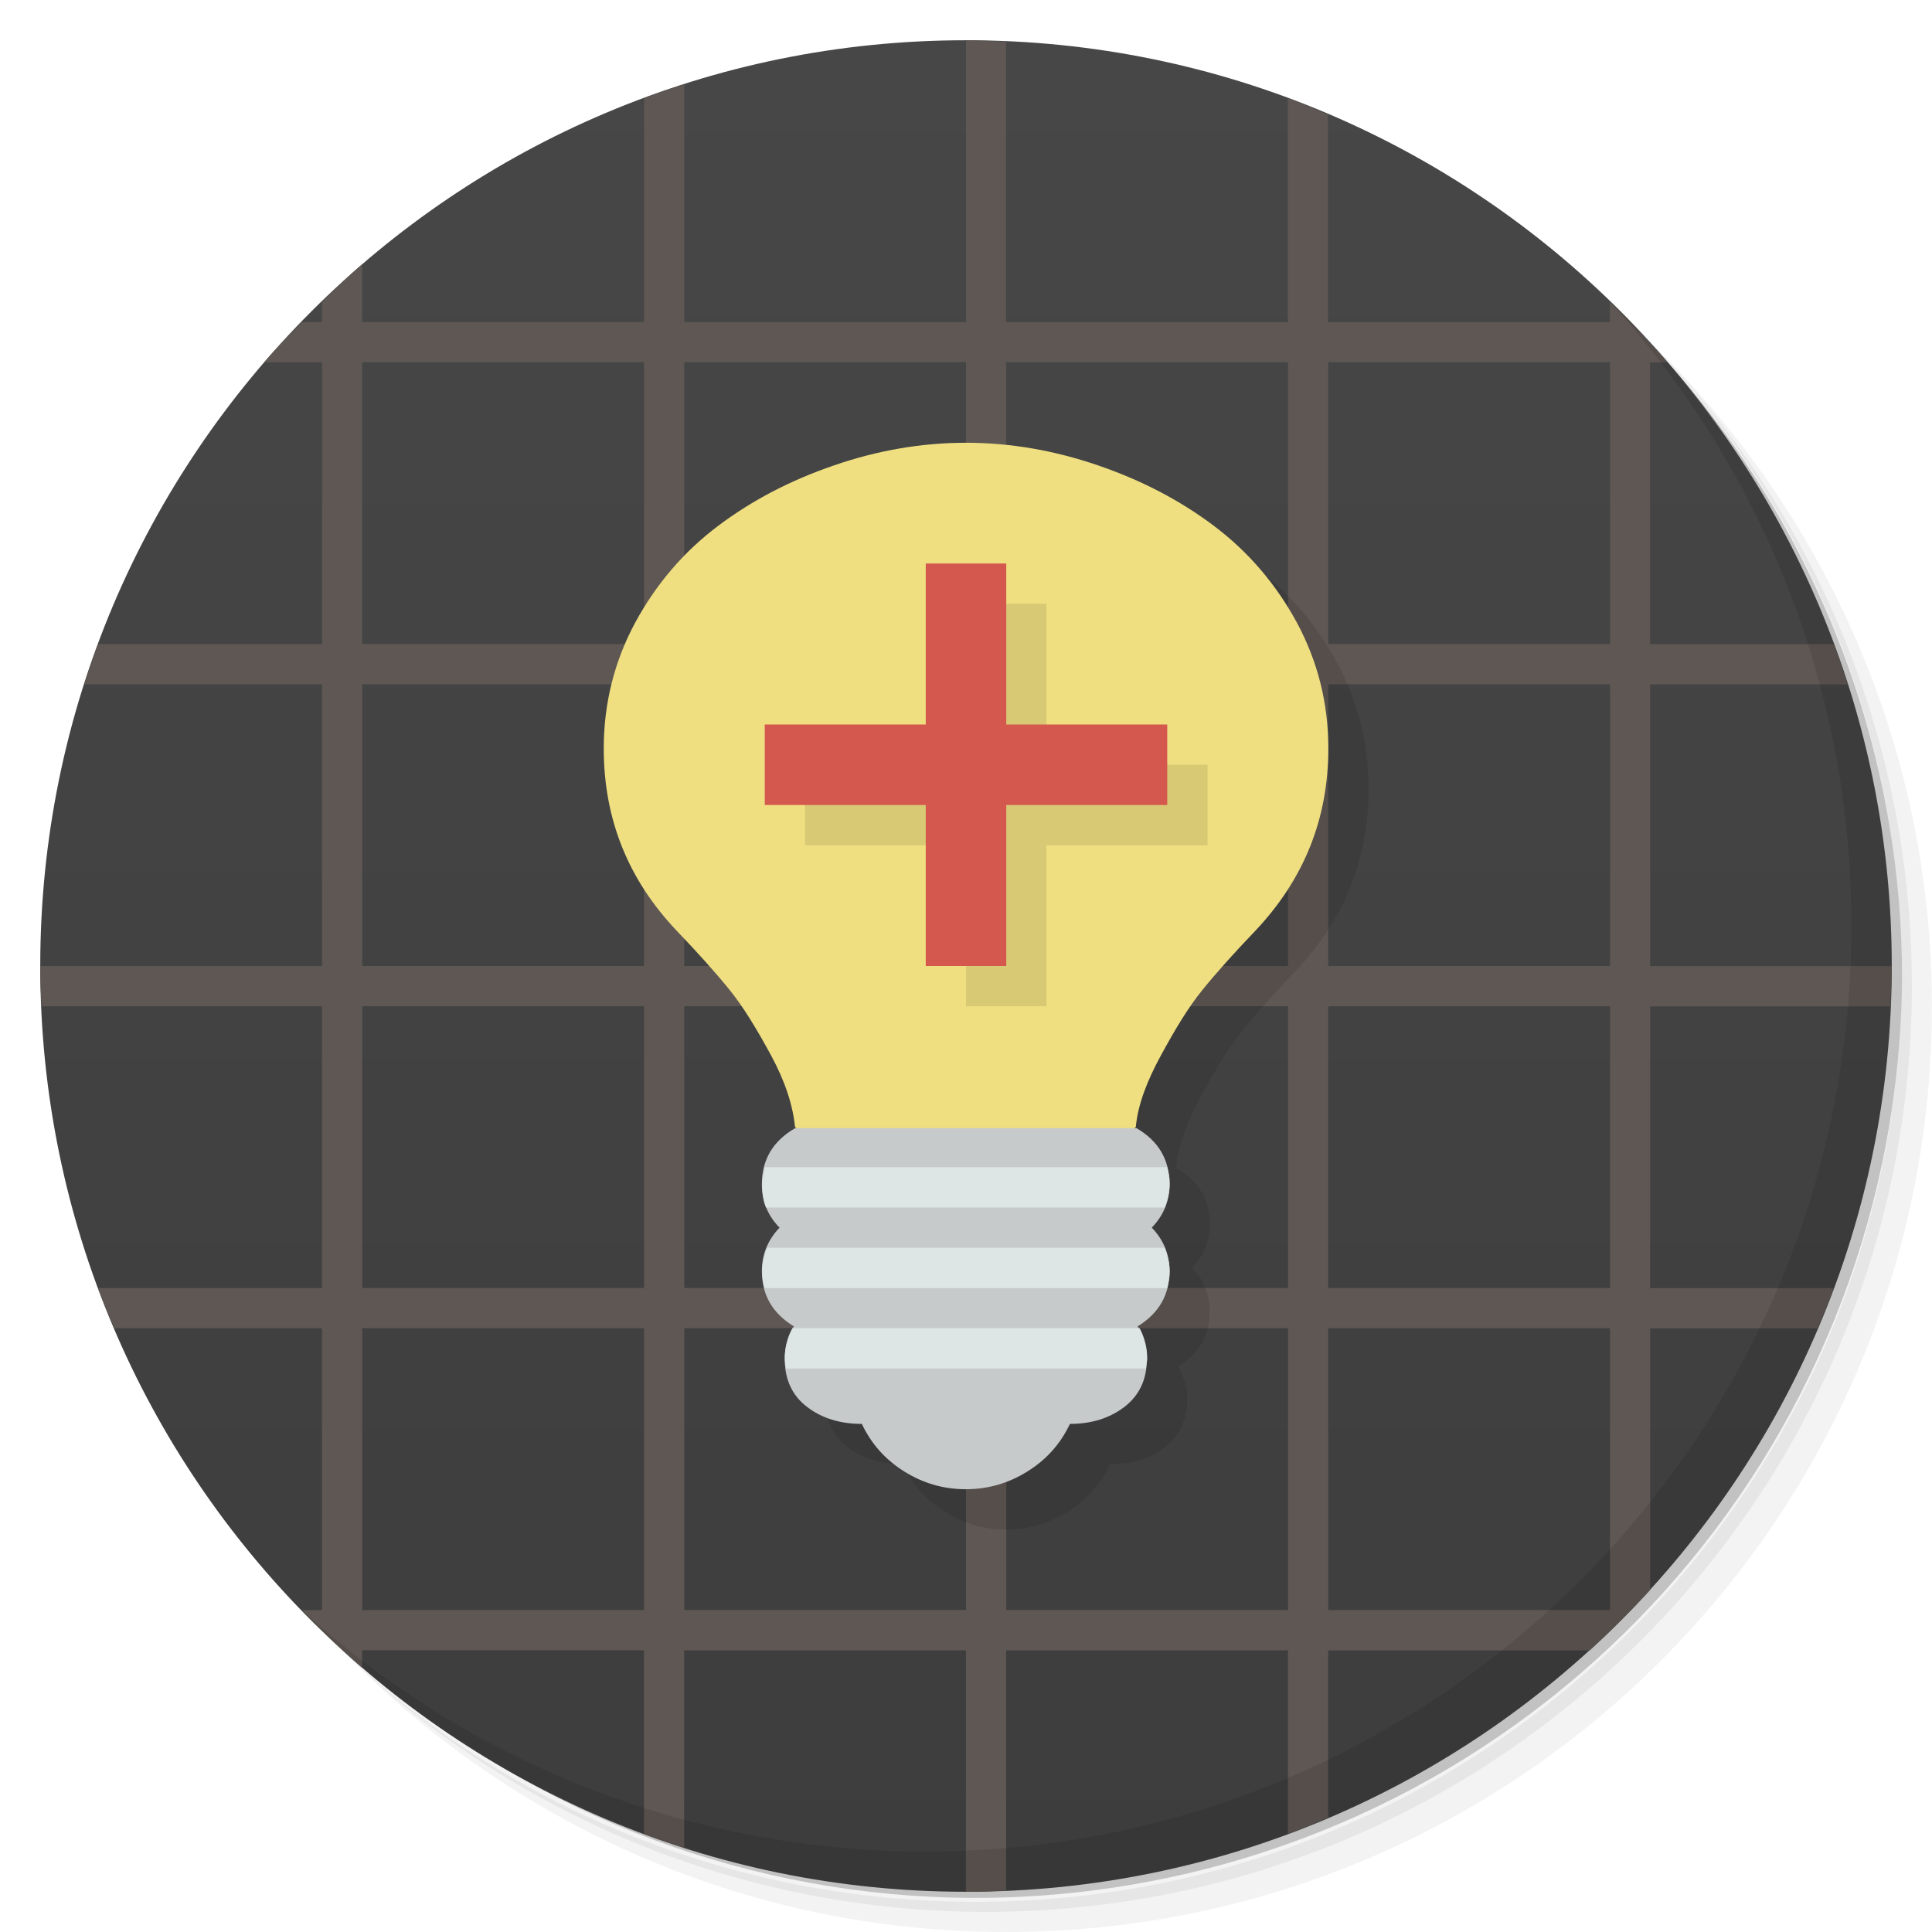
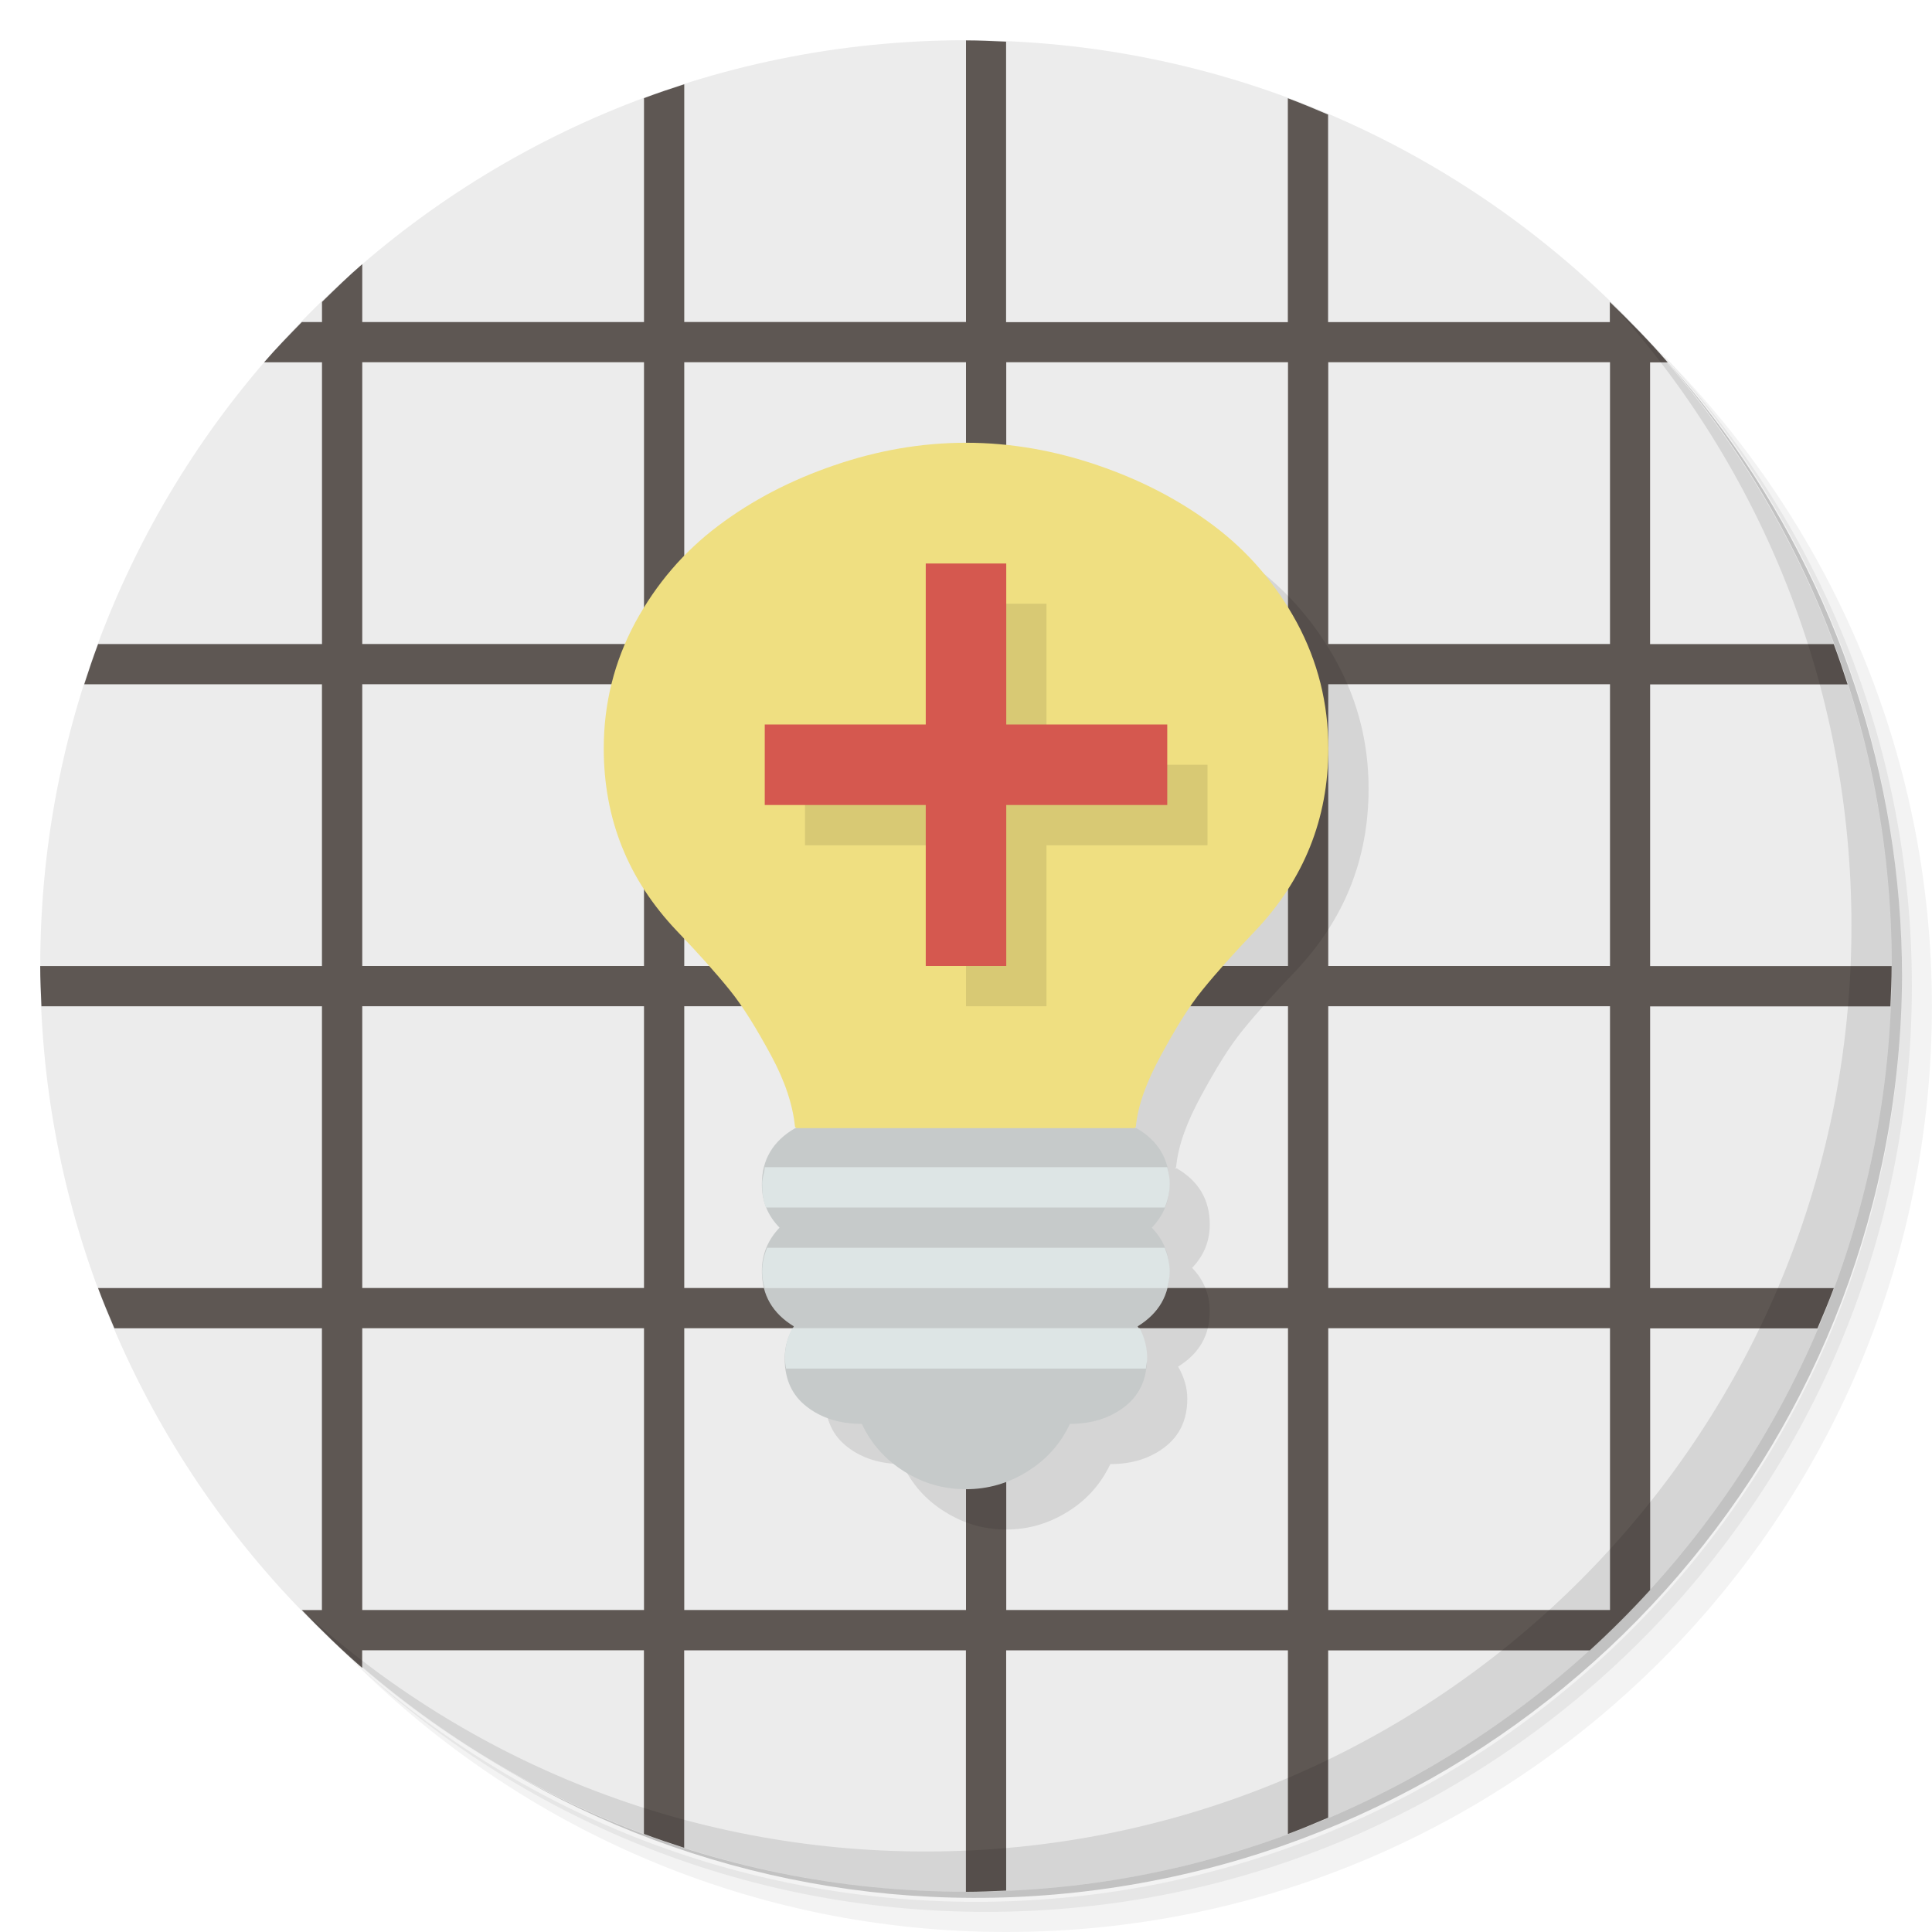
- <svg xmlns="http://www.w3.org/2000/svg" viewBox="0 0 48 48">
-   <defs>
+ <svg xmlns="http://www.w3.org/2000/svg" viewBox="0 0 48 48" id="svg2" version="1.1">
+   <defs id="defs4">
    <linearGradient id="linearGradient3764" x1="1" x2="47" gradientUnits="userSpaceOnUse" gradientTransform="matrix(0,-1,1,0,-1.5e-6,48)">
-       <stop style="stop-color:#3d3d3d;stop-opacity:1" />
-       <stop offset="1" style="stop-color:#474747;stop-opacity:1" />
+       <stop style="stop-color:#3d3d3d;stop-opacity:1" id="stop7" />
+       <stop offset="1" style="stop-color:#474747;stop-opacity:1" id="stop9" />
    </linearGradient>
  </defs>
-   <g>
-     <path d="m 36.31 5 c 5.859 4.062 9.688 10.831 9.688 18.5 c 0 12.426 -10.07 22.5 -22.5 22.5 c -7.669 0 -14.438 -3.828 -18.5 -9.688 c 1.037 1.822 2.306 3.499 3.781 4.969 c 4.085 3.712 9.514 5.969 15.469 5.969 c 12.703 0 23 -10.298 23 -23 c 0 -5.954 -2.256 -11.384 -5.969 -15.469 c -1.469 -1.475 -3.147 -2.744 -4.969 -3.781 z m 4.969 3.781 c 3.854 4.113 6.219 9.637 6.219 15.719 c 0 12.703 -10.297 23 -23 23 c -6.081 0 -11.606 -2.364 -15.719 -6.219 c 4.16 4.144 9.883 6.719 16.219 6.719 c 12.703 0 23 -10.298 23 -23 c 0 -6.335 -2.575 -12.06 -6.719 -16.219 z" style="opacity:0.05" />
-     <path d="m 41.28 8.781 c 3.712 4.085 5.969 9.514 5.969 15.469 c 0 12.703 -10.297 23 -23 23 c -5.954 0 -11.384 -2.256 -15.469 -5.969 c 4.113 3.854 9.637 6.219 15.719 6.219 c 12.703 0 23 -10.298 23 -23 c 0 -6.081 -2.364 -11.606 -6.219 -15.719 z" style="opacity:0.1" />
-     <path d="m 31.25 2.375 c 8.615 3.154 14.75 11.417 14.75 21.13 c 0 12.426 -10.07 22.5 -22.5 22.5 c -9.708 0 -17.971 -6.135 -21.12 -14.75 a 23 23 0 0 0 44.875 -7 a 23 23 0 0 0 -16 -21.875 z" style="opacity:0.2" />
+   <g id="g11">
+     <path d="m 36.31 5 c 5.859 4.062 9.688 10.831 9.688 18.5 c 0 12.426 -10.07 22.5 -22.5 22.5 c -7.669 0 -14.438 -3.828 -18.5 -9.688 c 1.037 1.822 2.306 3.499 3.781 4.969 c 4.085 3.712 9.514 5.969 15.469 5.969 c 12.703 0 23 -10.298 23 -23 c 0 -5.954 -2.256 -11.384 -5.969 -15.469 c -1.469 -1.475 -3.147 -2.744 -4.969 -3.781 z m 4.969 3.781 c 3.854 4.113 6.219 9.637 6.219 15.719 c 0 12.703 -10.297 23 -23 23 c -6.081 0 -11.606 -2.364 -15.719 -6.219 c 4.16 4.144 9.883 6.719 16.219 6.719 c 12.703 0 23 -10.298 23 -23 c 0 -6.335 -2.575 -12.06 -6.719 -16.219 z" style="opacity:0.05" id="path13" />
+     <path d="m 41.28 8.781 c 3.712 4.085 5.969 9.514 5.969 15.469 c 0 12.703 -10.297 23 -23 23 c -5.954 0 -11.384 -2.256 -15.469 -5.969 c 4.113 3.854 9.637 6.219 15.719 6.219 c 12.703 0 23 -10.298 23 -23 c 0 -6.081 -2.364 -11.606 -6.219 -15.719 z" style="opacity:0.1" id="path15" />
+     <path d="m 31.25 2.375 c 8.615 3.154 14.75 11.417 14.75 21.13 c 0 12.426 -10.07 22.5 -22.5 22.5 c -9.708 0 -17.971 -6.135 -21.12 -14.75 a 23 23 0 0 0 44.875 -7 a 23 23 0 0 0 -16 -21.875 z" style="opacity:0.2" id="path17" />
  </g>
-   <g>
-     <path d="m 24 1 c 12.703 0 23 10.297 23 23 c 0 12.703 -10.297 23 -23 23 -12.703 0 -23 -10.297 -23 -23 0 -12.703 10.297 -23 23 -23 z" style="fill:url(#linearGradient3764);fill-opacity:1" />
+   <g id="g19">
+     <path d="m 24 1 c 12.703 0 23 10.297 23 23 c 0 12.703 -10.297 23 -23 23 -12.703 0 -23 -10.297 -23 -23 0 -12.703 10.297 -23 23 -23 z" style="fill:#ececec;fill-opacity:1" id="path21" />
  </g>
-   <path d="m 24,1 0,7 -7,0 0,-5.906 c -0.337,0.108 -0.67,0.221 -1,0.344 l 0,5.563 -7,0 0,-1.438 C 8.654,6.861 8.327,7.183 8,7.501 l 0,0.5 -0.5,0 c -0.318,0.327 -0.64,0.654 -0.938,1 l 1.438,0 0,7 -5.563,0 c -0.123,0.33 -0.236,0.663 -0.344,1 l 5.906,0 0,7 -7,0 c 0,0.334 0.017,0.669 0.031,1 l 6.969,0 0,7 -5.563,0 c 0.127,0.342 0.264,0.666 0.406,1 l 5.156,0 0,7 -0.5,0 c 0.481,0.496 0.976,0.986 1.5,1.438 l 0,-0.438 7,0 0,4.563 c 0.33,0.123 0.663,0.236 1,0.344 l 0,-4.906 7,0 0,6 c 0.334,0 0.669,-0.017 1,-0.031 l 0,-5.969 7,0 0,4.563 c 0.342,-0.127 0.666,-0.264 1,-0.406 l 0,-4.156 6.5,0 c 0.522,-0.476 1.024,-0.978 1.5,-1.5 l 0,-6.5 4.156,0 c 0.142,-0.334 0.279,-0.658 0.406,-1 l -4.563,0 0,-7 5.969,0 c 0.014,-0.331 0.031,-0.666 0.031,-1 l -6,0 0,-7 4.906,0 c -0.108,-0.337 -0.221,-0.67 -0.344,-1 l -4.563,0 0,-7 0.438,0 C 40.983,8.479 40.493,7.984 39.996,7.503 l 0,0.5 -7,0 0,-5.156 c -0.334,-0.142 -0.658,-0.279 -1,-0.406 l 0,5.563 -7,0 0,-6.969 c -0.331,-0.014 -0.666,-0.031 -1,-0.031 z m -15,8 7,0 0,7 -7,0 0,-7 z m 8,0 7,0 0,7 -7,0 0,-7 z m 8,0 7,0 0,7 -7,0 0,-7 z m 8,0 7,0 0,7 -7,0 0,-7 z m -24,8 7,0 0,7 -7,0 0,-7 z m 8,0 7,0 0,7 -7,0 0,-7 z m 8,0 7,0 0,7 -7,0 0,-7 z m 8,0 7,0 0,7 -7,0 0,-7 z m -24,8 7,0 0,7 -7,0 0,-7 z m 8,0 7,0 0,7 -7,0 0,-7 z m 8,0 7,0 0,7 -7,0 0,-7 z m 8,0 7,0 0,7 -7,0 0,-7 z m -24,8 7,0 0,7 -7,0 0,-7 z m 8,0 7,0 0,7 -7,0 0,-7 z m 8,0 7,0 0,7 -7,0 0,-7 z m 8,0 7,0 0,7 -7,0 0,-7 z" style="fill:#5e5753;fill-opacity:1" />
-   <g>
-     <path d="m 40.03 7.531 c 3.712 4.084 5.969 9.514 5.969 15.469 0 12.703 -10.297 23 -23 23 c -5.954 0 -11.384 -2.256 -15.469 -5.969 4.178 4.291 10.01 6.969 16.469 6.969 c 12.703 0 23 -10.298 23 -23 0 -6.462 -2.677 -12.291 -6.969 -16.469 z" style="opacity:0.1" />
+   <path d="m 24,1 0,7 -7,0 0,-5.906 c -0.337,0.108 -0.67,0.221 -1,0.344 l 0,5.563 -7,0 0,-1.438 C 8.654,6.861 8.327,7.183 8,7.501 l 0,0.5 -0.5,0 c -0.318,0.327 -0.64,0.654 -0.938,1 l 1.438,0 0,7 -5.563,0 c -0.123,0.33 -0.236,0.663 -0.344,1 l 5.906,0 0,7 -7,0 c 0,0.334 0.017,0.669 0.031,1 l 6.969,0 0,7 -5.563,0 c 0.127,0.342 0.264,0.666 0.406,1 l 5.156,0 0,7 -0.5,0 c 0.481,0.496 0.976,0.986 1.5,1.438 l 0,-0.438 7,0 0,4.563 c 0.33,0.123 0.663,0.236 1,0.344 l 0,-4.906 7,0 0,6 c 0.334,0 0.669,-0.017 1,-0.031 l 0,-5.969 7,0 0,4.563 c 0.342,-0.127 0.666,-0.264 1,-0.406 l 0,-4.156 6.5,0 c 0.522,-0.476 1.024,-0.978 1.5,-1.5 l 0,-6.5 4.156,0 c 0.142,-0.334 0.279,-0.658 0.406,-1 l -4.563,0 0,-7 5.969,0 c 0.014,-0.331 0.031,-0.666 0.031,-1 l -6,0 0,-7 4.906,0 c -0.108,-0.337 -0.221,-0.67 -0.344,-1 l -4.563,0 0,-7 0.438,0 C 40.983,8.479 40.493,7.984 39.996,7.503 l 0,0.5 -7,0 0,-5.156 c -0.334,-0.142 -0.658,-0.279 -1,-0.406 l 0,5.563 -7,0 0,-6.969 c -0.331,-0.014 -0.666,-0.031 -1,-0.031 z m -15,8 7,0 0,7 -7,0 0,-7 z m 8,0 7,0 0,7 -7,0 0,-7 z m 8,0 7,0 0,7 -7,0 0,-7 z m 8,0 7,0 0,7 -7,0 0,-7 z m -24,8 7,0 0,7 -7,0 0,-7 z m 8,0 7,0 0,7 -7,0 0,-7 z m 8,0 7,0 0,7 -7,0 0,-7 z m 8,0 7,0 0,7 -7,0 0,-7 z m -24,8 7,0 0,7 -7,0 0,-7 z m 8,0 7,0 0,7 -7,0 0,-7 z m 8,0 7,0 0,7 -7,0 0,-7 z m 8,0 7,0 0,7 -7,0 0,-7 z m -24,8 7,0 0,7 -7,0 0,-7 z m 8,0 7,0 0,7 -7,0 0,-7 z m 8,0 7,0 0,7 -7,0 0,-7 z m 8,0 7,0 0,7 -7,0 0,-7 z" style="fill:#5e5753;fill-opacity:1" id="path23" />
+   <g id="g25">
+     <path d="m 40.03 7.531 c 3.712 4.084 5.969 9.514 5.969 15.469 0 12.703 -10.297 23 -23 23 c -5.954 0 -11.384 -2.256 -15.469 -5.969 4.178 4.291 10.01 6.969 16.469 6.969 c 12.703 0 23 -10.298 23 -23 0 -6.462 -2.677 -12.291 -6.969 -16.469 z" style="opacity:0.1" id="path27" />
  </g>
-   <g transform="matrix(3.543307,0,0,3.543307,1,1.000002)" style="fill:#000;opacity:0.1;fill-opacity:1">
-     <path transform="matrix(0.2822222,0,0,0.2822222,-0.2822222,-0.2822227)" d="m 25,12 c -1.112,0 -2.212,0.195 -3.281,0.563 -1.073,0.367 -2.028,0.863 -2.875,1.5 -0.851,0.64 -1.54,1.441 -2.063,2.406 -0.519,0.965 -0.781,2.01 -0.781,3.125 0,1.75 0.602,3.254 1.813,4.531 0.528,0.551 0.965,1.039 1.313,1.469 0.344,0.425 0.679,0.977 1.031,1.625 0.346,0.641 0.539,1.227 0.594,1.781 0.017,0.001 0.034,0.017 0.051,0.027 l -0.037,0 c -0.551,0.317 -0.826,0.782 -0.826,1.391 0,0.418 0.143,0.777 0.439,1.082 -0.293,0.305 -0.439,0.664 -0.439,1.082 0,0.59 0.264,1.047 0.791,1.371 -0.157,0.262 -0.227,0.527 -0.227,0.797 0,0.519 0.184,0.918 0.555,1.203 0.367,0.281 0.821,0.422 1.363,0.422 0.231,0.496 0.58,0.891 1.053,1.184 0.464,0.293 0.973,0.441 1.527,0.441 0.55,0 1.053,-0.148 1.525,-0.441 0.473,-0.293 0.825,-0.688 1.059,-1.184 0.539,0 0.987,-0.141 1.354,-0.422 0.371,-0.285 0.559,-0.683 0.559,-1.203 0,-0.27 -0.077,-0.535 -0.229,-0.797 0.527,-0.324 0.787,-0.781 0.787,-1.371 0,-0.418 -0.145,-0.777 -0.438,-1.082 0.293,-0.305 0.438,-0.664 0.438,-1.082 0,-0.61 -0.276,-1.075 -0.822,-1.391 l -0.051,0 C 29.195,29.026 29.209,29.01 29.22,29 c 0.051,-0.554 0.276,-1.141 0.625,-1.781 0.352,-0.648 0.683,-1.199 1.031,-1.625 0.348,-0.43 0.786,-0.918 1.313,-1.469 1.207,-1.277 1.813,-2.781 1.813,-4.531 0,-1.121 -0.262,-2.16 -0.781,-3.125 C 32.697,15.504 32.01,14.704 31.158,14.063 30.311,13.426 29.356,12.93 28.283,12.563 27.214,12.196 26.114,12 25.002,12 Z" style="stroke:none;fill-rule:nonzero" />
+   <g transform="matrix(3.543307,0,0,3.543307,1,1.000002)" style="fill:#000;opacity:0.1;fill-opacity:1" id="g29">
+     <path transform="matrix(0.2822222,0,0,0.2822222,-0.2822222,-0.2822227)" d="m 25,12 c -1.112,0 -2.212,0.195 -3.281,0.563 -1.073,0.367 -2.028,0.863 -2.875,1.5 -0.851,0.64 -1.54,1.441 -2.063,2.406 -0.519,0.965 -0.781,2.01 -0.781,3.125 0,1.75 0.602,3.254 1.813,4.531 0.528,0.551 0.965,1.039 1.313,1.469 0.344,0.425 0.679,0.977 1.031,1.625 0.346,0.641 0.539,1.227 0.594,1.781 0.017,0.001 0.034,0.017 0.051,0.027 l -0.037,0 c -0.551,0.317 -0.826,0.782 -0.826,1.391 0,0.418 0.143,0.777 0.439,1.082 -0.293,0.305 -0.439,0.664 -0.439,1.082 0,0.59 0.264,1.047 0.791,1.371 -0.157,0.262 -0.227,0.527 -0.227,0.797 0,0.519 0.184,0.918 0.555,1.203 0.367,0.281 0.821,0.422 1.363,0.422 0.231,0.496 0.58,0.891 1.053,1.184 0.464,0.293 0.973,0.441 1.527,0.441 0.55,0 1.053,-0.148 1.525,-0.441 0.473,-0.293 0.825,-0.688 1.059,-1.184 0.539,0 0.987,-0.141 1.354,-0.422 0.371,-0.285 0.559,-0.683 0.559,-1.203 0,-0.27 -0.077,-0.535 -0.229,-0.797 0.527,-0.324 0.787,-0.781 0.787,-1.371 0,-0.418 -0.145,-0.777 -0.438,-1.082 0.293,-0.305 0.438,-0.664 0.438,-1.082 0,-0.61 -0.276,-1.075 -0.822,-1.391 l -0.051,0 C 29.195,29.026 29.209,29.01 29.22,29 c 0.051,-0.554 0.276,-1.141 0.625,-1.781 0.352,-0.648 0.683,-1.199 1.031,-1.625 0.348,-0.43 0.786,-0.918 1.313,-1.469 1.207,-1.277 1.813,-2.781 1.813,-4.531 0,-1.121 -0.262,-2.16 -0.781,-3.125 C 32.697,15.504 32.01,14.704 31.158,14.063 30.311,13.426 29.356,12.93 28.283,12.563 27.214,12.196 26.114,12 25.002,12 Z" style="stroke:none;fill-rule:nonzero" id="path31" />
  </g>
-   <g>
-     <g transform="scale(3.543307,3.543307)">
-       <path d="m 24,11 c -1.112,0 -2.212,0.194 -3.281,0.563 -1.073,0.367 -2.028,0.863 -2.875,1.5 -0.851,0.64 -1.54,1.441 -2.063,2.406 -0.519,0.965 -0.781,2.01 -0.781,3.125 0,1.75 0.601,3.254 1.813,4.531 0.528,0.551 0.966,1.039 1.314,1.469 0.344,0.425 0.677,0.977 1.029,1.625 0.346,0.641 0.541,1.227 0.596,1.781 l 2.25,2 3.998,0 2.219,-2 c 0.051,-0.554 0.276,-1.141 0.625,-1.781 0.352,-0.648 0.683,-1.199 1.031,-1.625 0.348,-0.43 0.785,-0.918 1.313,-1.469 1.207,-1.277 1.814,-2.781 1.814,-4.531 0,-1.121 -0.262,-2.16 -0.781,-3.125 C 31.697,14.504 31.009,13.704 30.157,13.063 29.31,12.426 28.355,11.93 27.282,11.563 26.213,11.196 25.115,11 24.003,11" transform="scale(0.2822222,0.2822222)" style="fill:#efdf81;fill-opacity:1;stroke:none;fill-rule:nonzero" />
-       <path d="M 7.968,7.91 C 8.122,7.999 8.2,8.13 8.2,8.303 8.2,8.421 8.159,8.522 8.076,8.608 8.159,8.694 8.2,8.795 8.2,8.913 8.2,9.08 8.126,9.208 7.977,9.3 8.02,9.374 8.042,9.449 8.042,9.525 8.042,9.672 7.989,9.784 7.884,9.865 7.78,9.944 7.654,9.984 7.502,9.984 7.436,10.124 7.337,10.235 7.203,10.318 7.07,10.401 6.927,10.442 6.772,10.442 6.615,10.442 6.472,10.4 6.341,10.318 6.208,10.235 6.109,10.124 6.043,9.984 5.89,9.984 5.762,9.944 5.659,9.865 5.554,9.785 5.502,9.672 5.502,9.525 5.502,9.449 5.522,9.374 5.566,9.3 5.417,9.209 5.342,9.08 5.342,8.913 5.342,8.795 5.384,8.694 5.466,8.608 5.382,8.522 5.342,8.421 5.342,8.303 5.342,8.131 5.42,8 5.576,7.91" style="fill:#c6caca;fill-opacity:1;stroke:none;fill-rule:nonzero" />
-       <path d="M 5.556,9.313 C 5.519,9.381 5.503,9.455 5.503,9.525 c 0,0.025 0.006,0.048 0.009,0.071 l 2.523,0 c 0,-0.023 0.009,-0.046 0.009,-0.071 0,-0.07 -0.017,-0.143 -0.053,-0.212 l -2.434,0 z" style="fill:#dde5e5;fill-opacity:1;stroke:none" />
-       <path d="M 5.379,8.749 C 5.358,8.8 5.344,8.858 5.344,8.917 c 0,0.042 0.008,0.078 0.018,0.115 l 2.822,0 C 8.193,8.995 8.202,8.959 8.202,8.917 8.202,8.858 8.187,8.8 8.167,8.749 l -2.787,0 z" style="fill:#dde5e5;fill-opacity:1;stroke:none" />
-       <path d="M 5.362,8.184 C 5.361,8.222 5.344,8.256 5.344,8.299 c 0,0.059 0.006,0.117 0.027,0.168 l 2.796,0 C 8.188,8.416 8.202,8.358 8.202,8.299 8.202,8.256 8.194,8.222 8.184,8.184 l -2.822,0 z" style="fill:#dde5e5;fill-opacity:1;stroke:none" />
+   <g id="g33">
+     <g transform="scale(3.543307,3.543307)" id="g35">
+       <path d="m 24,11 c -1.112,0 -2.212,0.194 -3.281,0.563 -1.073,0.367 -2.028,0.863 -2.875,1.5 -0.851,0.64 -1.54,1.441 -2.063,2.406 -0.519,0.965 -0.781,2.01 -0.781,3.125 0,1.75 0.601,3.254 1.813,4.531 0.528,0.551 0.966,1.039 1.314,1.469 0.344,0.425 0.677,0.977 1.029,1.625 0.346,0.641 0.541,1.227 0.596,1.781 l 2.25,2 3.998,0 2.219,-2 c 0.051,-0.554 0.276,-1.141 0.625,-1.781 0.352,-0.648 0.683,-1.199 1.031,-1.625 0.348,-0.43 0.785,-0.918 1.313,-1.469 1.207,-1.277 1.814,-2.781 1.814,-4.531 0,-1.121 -0.262,-2.16 -0.781,-3.125 C 31.697,14.504 31.009,13.704 30.157,13.063 29.31,12.426 28.355,11.93 27.282,11.563 26.213,11.196 25.115,11 24.003,11" transform="scale(0.2822222,0.2822222)" style="fill:#efdf81;fill-opacity:1;stroke:none;fill-rule:nonzero" id="path37" />
+       <path d="M 7.968,7.91 C 8.122,7.999 8.2,8.13 8.2,8.303 8.2,8.421 8.159,8.522 8.076,8.608 8.159,8.694 8.2,8.795 8.2,8.913 8.2,9.08 8.126,9.208 7.977,9.3 8.02,9.374 8.042,9.449 8.042,9.525 8.042,9.672 7.989,9.784 7.884,9.865 7.78,9.944 7.654,9.984 7.502,9.984 7.436,10.124 7.337,10.235 7.203,10.318 7.07,10.401 6.927,10.442 6.772,10.442 6.615,10.442 6.472,10.4 6.341,10.318 6.208,10.235 6.109,10.124 6.043,9.984 5.89,9.984 5.762,9.944 5.659,9.865 5.554,9.785 5.502,9.672 5.502,9.525 5.502,9.449 5.522,9.374 5.566,9.3 5.417,9.209 5.342,9.08 5.342,8.913 5.342,8.795 5.384,8.694 5.466,8.608 5.382,8.522 5.342,8.421 5.342,8.303 5.342,8.131 5.42,8 5.576,7.91" style="fill:#c6caca;fill-opacity:1;stroke:none;fill-rule:nonzero" id="path39" />
+       <path d="M 5.556,9.313 C 5.519,9.381 5.503,9.455 5.503,9.525 c 0,0.025 0.006,0.048 0.009,0.071 l 2.523,0 c 0,-0.023 0.009,-0.046 0.009,-0.071 0,-0.07 -0.017,-0.143 -0.053,-0.212 l -2.434,0 z" style="fill:#dde5e5;fill-opacity:1;stroke:none" id="path41" />
+       <path d="M 5.379,8.749 C 5.358,8.8 5.344,8.858 5.344,8.917 c 0,0.042 0.008,0.078 0.018,0.115 l 2.822,0 C 8.193,8.995 8.202,8.959 8.202,8.917 8.202,8.858 8.187,8.8 8.167,8.749 l -2.787,0 z" style="fill:#dde5e5;fill-opacity:1;stroke:none" id="path43" />
+       <path d="M 5.362,8.184 C 5.361,8.222 5.344,8.256 5.344,8.299 c 0,0.059 0.006,0.117 0.027,0.168 l 2.796,0 C 8.188,8.416 8.202,8.358 8.202,8.299 8.202,8.256 8.194,8.222 8.184,8.184 l -2.822,0 z" style="fill:#dde5e5;fill-opacity:1;stroke:none" id="path45" />
    </g>
-     <g>
-       <path d="m 24 15 0 4 -4 0 0 2 4 0 0 4 2 0 0 -4 4 0 0 -2 -4 0 0 -4 z" style="fill:#000;opacity:1;fill-opacity:0.098;stroke:none" />
-       <g>
-         <path d="m 23 14 l 0 4 l -4 0 l 0 2 l 4 0 l 0 4 l 2 0 l 0 -4 l 4 0 l 0 -2 l -4 0 l 0 -4 l -2 0 z" style="fill:#d5584f;opacity:1;fill-opacity:1;stroke:none" />
+     <g id="g47">
+       <path d="m 24 15 0 4 -4 0 0 2 4 0 0 4 2 0 0 -4 4 0 0 -2 -4 0 0 -4 z" style="fill:#000;opacity:1;fill-opacity:0.098;stroke:none" id="path49" />
+       <g id="g51">
+         <path d="m 23 14 l 0 4 l -4 0 l 0 2 l 4 0 l 0 4 l 2 0 l 0 -4 l 4 0 l 0 -2 l -4 0 l 0 -4 l -2 0 z" style="fill:#d5584f;opacity:1;fill-opacity:1;stroke:none" id="path53" />
      </g>
    </g>
  </g>
</svg>
